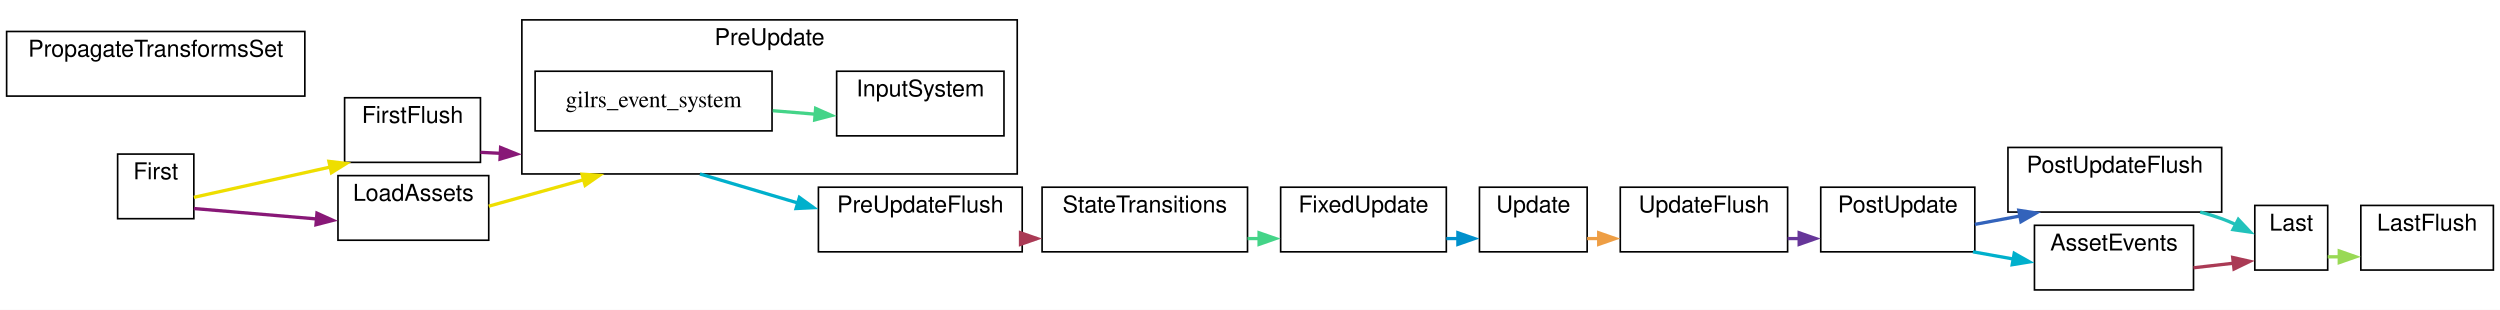
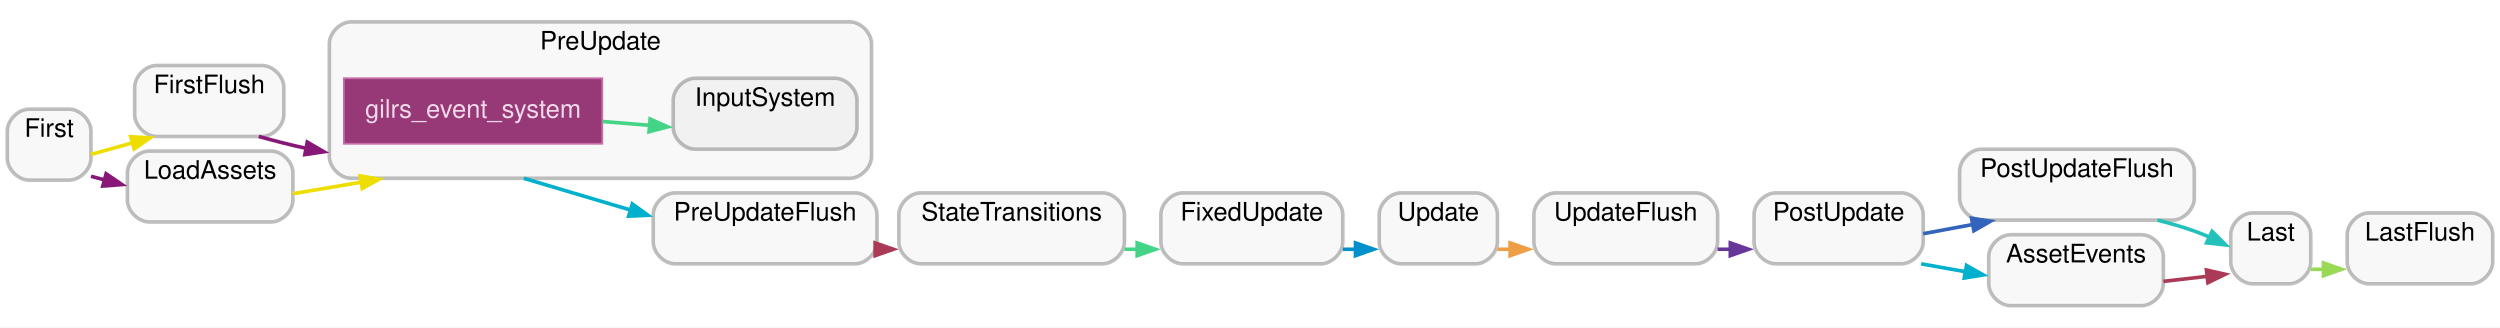
- <svg xmlns="http://www.w3.org/2000/svg" xmlns:xlink="http://www.w3.org/1999/xlink" width="1509pt" height="187pt" viewBox="0.00 0.00 1509.00 187.00">
-   <g id="graph0" class="graph" transform="scale(1 1) rotate(0) translate(4 183)">
-     <polygon fill="white" stroke="none" points="-4,4 -4,-183 1505,-183 1505,4 -4,4" />
+ <svg xmlns="http://www.w3.org/2000/svg" xmlns:xlink="http://www.w3.org/1999/xlink" width="1374pt" height="180pt" viewBox="0.00 0.00 1374.00 180.00">
+   <g id="graph0" class="graph" transform="scale(1 1) rotate(0) translate(4 176)">
+     <polygon fill="white" stroke="none" points="-4,4 -4,-176 1370,-176 1370,4 -4,4" />
    <g id="clust1" class="cluster">
      <g id="a_clust1">
        <a xlink:title="Update">
-           <polygon fill="white" stroke="black" points="889,-31 889,-70 954,-70 954,-31 889,-31" />
-           <text text-anchor="middle" x="921.5" y="-54.8" font-family="Helvetica,sans-Serif" font-size="14.00">Update</text>
+           <path fill="#000000" fill-opacity="0.031" stroke="#000000" stroke-width="2" stroke-opacity="0.251" d="M766,-31C766,-31 807,-31 807,-31 813,-31 819,-37 819,-43 819,-43 819,-58 819,-58 819,-64 813,-70 807,-70 807,-70 766,-70 766,-70 760,-70 754,-64 754,-58 754,-58 754,-43 754,-43 754,-37 760,-31 766,-31" />
+           <text text-anchor="middle" x="786.5" y="-54.8" font-family="Helvetica,sans-Serif" font-size="14.00">Update</text>
        </a>
      </g>
    </g>
    <g id="clust2" class="cluster">
      <g id="a_clust2">
        <a xlink:title="FirstFlush">
-           <polygon fill="white" stroke="black" points="204,-85 204,-124 286,-124 286,-85 204,-85" />
-           <text text-anchor="middle" x="245" y="-108.8" font-family="Helvetica,sans-Serif" font-size="14.00">FirstFlush</text>
+           <path fill="#000000" fill-opacity="0.031" stroke="#000000" stroke-width="2" stroke-opacity="0.251" d="M82,-101C82,-101 140,-101 140,-101 146,-101 152,-107 152,-113 152,-113 152,-128 152,-128 152,-134 146,-140 140,-140 140,-140 82,-140 82,-140 76,-140 70,-134 70,-128 70,-128 70,-113 70,-113 70,-107 76,-101 82,-101" />
+           <text text-anchor="middle" x="111" y="-124.8" font-family="Helvetica,sans-Serif" font-size="14.00">FirstFlush</text>
        </a>
      </g>
    </g>
    <g id="clust3" class="cluster">
      <g id="a_clust3">
        <a xlink:title="PreUpdateFlush">
-           <polygon fill="white" stroke="black" points="490,-31 490,-70 613,-70 613,-31 490,-31" />
-           <text text-anchor="middle" x="551.5" y="-54.8" font-family="Helvetica,sans-Serif" font-size="14.00">PreUpdateFlush</text>
+           <path fill="#000000" fill-opacity="0.031" stroke="#000000" stroke-width="2" stroke-opacity="0.251" d="M367,-31C367,-31 466,-31 466,-31 472,-31 478,-37 478,-43 478,-43 478,-58 478,-58 478,-64 472,-70 466,-70 466,-70 367,-70 367,-70 361,-70 355,-64 355,-58 355,-58 355,-43 355,-43 355,-37 361,-31 367,-31" />
+           <text text-anchor="middle" x="416.5" y="-54.8" font-family="Helvetica,sans-Serif" font-size="14.00">PreUpdateFlush</text>
        </a>
      </g>
    </g>
    <g id="clust4" class="cluster">
      <g id="a_clust4">
        <a xlink:title="UpdateFlush">
-           <polygon fill="white" stroke="black" points="974,-31 974,-70 1075,-70 1075,-31 974,-31" />
-           <text text-anchor="middle" x="1024.5" y="-54.8" font-family="Helvetica,sans-Serif" font-size="14.00">UpdateFlush</text>
+           <path fill="#000000" fill-opacity="0.031" stroke="#000000" stroke-width="2" stroke-opacity="0.251" d="M851,-31C851,-31 928,-31 928,-31 934,-31 940,-37 940,-43 940,-43 940,-58 940,-58 940,-64 934,-70 928,-70 928,-70 851,-70 851,-70 845,-70 839,-64 839,-58 839,-58 839,-43 839,-43 839,-37 845,-31 851,-31" />
+           <text text-anchor="middle" x="889.5" y="-54.8" font-family="Helvetica,sans-Serif" font-size="14.00">UpdateFlush</text>
        </a>
      </g>
    </g>
    <g id="clust5" class="cluster">
      <g id="a_clust5">
        <a xlink:title="PostUpdateFlush">
-           <polygon fill="white" stroke="black" points="1208,-55 1208,-94 1337,-94 1337,-55 1208,-55" />
-           <text text-anchor="middle" x="1272.5" y="-78.8" font-family="Helvetica,sans-Serif" font-size="14.00">PostUpdateFlush</text>
+           <path fill="#000000" fill-opacity="0.031" stroke="#000000" stroke-width="2" stroke-opacity="0.251" d="M1085,-55C1085,-55 1190,-55 1190,-55 1196,-55 1202,-61 1202,-67 1202,-67 1202,-82 1202,-82 1202,-88 1196,-94 1190,-94 1190,-94 1085,-94 1085,-94 1079,-94 1073,-88 1073,-82 1073,-82 1073,-67 1073,-67 1073,-61 1079,-55 1085,-55" />
+           <text text-anchor="middle" x="1137.5" y="-78.8" font-family="Helvetica,sans-Serif" font-size="14.00">PostUpdateFlush</text>
        </a>
      </g>
    </g>
    <g id="clust6" class="cluster">
      <g id="a_clust6">
        <a xlink:title="LastFlush">
-           <polygon fill="white" stroke="black" points="1421,-20 1421,-59 1501,-59 1501,-20 1421,-20" />
-           <text text-anchor="middle" x="1461" y="-43.8" font-family="Helvetica,sans-Serif" font-size="14.00">LastFlush</text>
+           <path fill="#000000" fill-opacity="0.031" stroke="#000000" stroke-width="2" stroke-opacity="0.251" d="M1298,-20C1298,-20 1354,-20 1354,-20 1360,-20 1366,-26 1366,-32 1366,-32 1366,-47 1366,-47 1366,-53 1360,-59 1354,-59 1354,-59 1298,-59 1298,-59 1292,-59 1286,-53 1286,-47 1286,-47 1286,-32 1286,-32 1286,-26 1292,-20 1298,-20" />
+           <text text-anchor="middle" x="1326" y="-43.8" font-family="Helvetica,sans-Serif" font-size="14.00">LastFlush</text>
        </a>
      </g>
    </g>
    <g id="clust7" class="cluster">
      <g id="a_clust7">
        <a xlink:title="First">
-           <polygon fill="white" stroke="black" points="67,-51 67,-90 113,-90 113,-51 67,-51" />
-           <text text-anchor="middle" x="90" y="-74.8" font-family="Helvetica,sans-Serif" font-size="14.00">First</text>
+           <path fill="#000000" fill-opacity="0.031" stroke="#000000" stroke-width="2" stroke-opacity="0.251" d="M12,-77C12,-77 34,-77 34,-77 40,-77 46,-83 46,-89 46,-89 46,-104 46,-104 46,-110 40,-116 34,-116 34,-116 12,-116 12,-116 6,-116 0,-110 0,-104 0,-104 0,-89 0,-89 0,-83 6,-77 12,-77" />
+           <text text-anchor="middle" x="23" y="-100.8" font-family="Helvetica,sans-Serif" font-size="14.00">First</text>
        </a>
      </g>
    </g>
    <g id="clust8" class="cluster">
      <g id="a_clust8">
        <a xlink:title="PreUpdate">
-           <polygon fill="white" stroke="black" points="311,-78 311,-171 610,-171 610,-78 311,-78" />
-           <text text-anchor="middle" x="460.5" y="-155.8" font-family="Helvetica,sans-Serif" font-size="14.00">PreUpdate</text>
+           <path fill="#000000" fill-opacity="0.031" stroke="#000000" stroke-width="2" stroke-opacity="0.251" d="M189,-78C189,-78 463,-78 463,-78 469,-78 475,-84 475,-90 475,-90 475,-152 475,-152 475,-158 469,-164 463,-164 463,-164 189,-164 189,-164 183,-164 177,-158 177,-152 177,-152 177,-90 177,-90 177,-84 183,-78 189,-78" />
+           <text text-anchor="middle" x="326" y="-148.8" font-family="Helvetica,sans-Serif" font-size="14.00">PreUpdate</text>
        </a>
      </g>
    </g>
    <g id="clust9" class="cluster">
      <g id="a_clust9">
        <a xlink:title="InputSystem">
-           <polygon fill="white" stroke="black" points="501,-101 501,-140 602,-140 602,-101 501,-101" />
-           <text text-anchor="middle" x="551.5" y="-124.8" font-family="Helvetica,sans-Serif" font-size="14.00">InputSystem</text>
+           <path fill="#000000" fill-opacity="0.031" stroke="#000000" stroke-width="2" stroke-opacity="0.251" d="M378,-94C378,-94 455,-94 455,-94 461,-94 467,-100 467,-106 467,-106 467,-121 467,-121 467,-127 461,-133 455,-133 455,-133 378,-133 378,-133 372,-133 366,-127 366,-121 366,-121 366,-106 366,-106 366,-100 372,-94 378,-94" />
+           <text text-anchor="middle" x="416.5" y="-117.8" font-family="Helvetica,sans-Serif" font-size="14.00">InputSystem</text>
        </a>
      </g>
    </g>
    <g id="clust10" class="cluster">
      <g id="a_clust10">
        <a xlink:title="StateTransitions">
-           <polygon fill="white" stroke="black" points="625,-31 625,-70 749,-70 749,-31 625,-31" />
-           <text text-anchor="middle" x="687" y="-54.8" font-family="Helvetica,sans-Serif" font-size="14.00">StateTransitions</text>
+           <path fill="#000000" fill-opacity="0.031" stroke="#000000" stroke-width="2" stroke-opacity="0.251" d="M502,-31C502,-31 602,-31 602,-31 608,-31 614,-37 614,-43 614,-43 614,-58 614,-58 614,-64 608,-70 602,-70 602,-70 502,-70 502,-70 496,-70 490,-64 490,-58 490,-58 490,-43 490,-43 490,-37 496,-31 502,-31" />
+           <text text-anchor="middle" x="552" y="-54.8" font-family="Helvetica,sans-Serif" font-size="14.00">StateTransitions</text>
        </a>
      </g>
    </g>
    <g id="clust11" class="cluster">
      <g id="a_clust11">
        <a xlink:title="FixedUpdate">
-           <polygon fill="white" stroke="black" points="769,-31 769,-70 869,-70 869,-31 769,-31" />
-           <text text-anchor="middle" x="819" y="-54.8" font-family="Helvetica,sans-Serif" font-size="14.00">FixedUpdate</text>
+           <path fill="#000000" fill-opacity="0.031" stroke="#000000" stroke-width="2" stroke-opacity="0.251" d="M646,-31C646,-31 722,-31 722,-31 728,-31 734,-37 734,-43 734,-43 734,-58 734,-58 734,-64 728,-70 722,-70 722,-70 646,-70 646,-70 640,-70 634,-64 634,-58 634,-58 634,-43 634,-43 634,-37 640,-31 646,-31" />
+           <text text-anchor="middle" x="684" y="-54.8" font-family="Helvetica,sans-Serif" font-size="14.00">FixedUpdate</text>
        </a>
      </g>
    </g>
    <g id="clust12" class="cluster">
      <g id="a_clust12">
        <a xlink:title="PostUpdate">
-           <polygon fill="white" stroke="black" points="1095,-31 1095,-70 1188,-70 1188,-31 1095,-31" />
-           <text text-anchor="middle" x="1141.5" y="-54.8" font-family="Helvetica,sans-Serif" font-size="14.00">PostUpdate</text>
+           <path fill="#000000" fill-opacity="0.031" stroke="#000000" stroke-width="2" stroke-opacity="0.251" d="M972,-31C972,-31 1041,-31 1041,-31 1047,-31 1053,-37 1053,-43 1053,-43 1053,-58 1053,-58 1053,-64 1047,-70 1041,-70 1041,-70 972,-70 972,-70 966,-70 960,-64 960,-58 960,-58 960,-43 960,-43 960,-37 966,-31 972,-31" />
+           <text text-anchor="middle" x="1006.5" y="-54.8" font-family="Helvetica,sans-Serif" font-size="14.00">PostUpdate</text>
        </a>
      </g>
    </g>
    <g id="clust13" class="cluster">
      <g id="a_clust13">
        <a xlink:title="Last">
-           <polygon fill="white" stroke="black" points="1357,-20 1357,-59 1401,-59 1401,-20 1357,-20" />
-           <text text-anchor="middle" x="1379" y="-43.8" font-family="Helvetica,sans-Serif" font-size="14.00">Last</text>
+           <path fill="#000000" fill-opacity="0.031" stroke="#000000" stroke-width="2" stroke-opacity="0.251" d="M1234,-20C1234,-20 1254,-20 1254,-20 1260,-20 1266,-26 1266,-32 1266,-32 1266,-47 1266,-47 1266,-53 1260,-59 1254,-59 1254,-59 1234,-59 1234,-59 1228,-59 1222,-53 1222,-47 1222,-47 1222,-32 1222,-32 1222,-26 1228,-20 1234,-20" />
+           <text text-anchor="middle" x="1244" y="-43.8" font-family="Helvetica,sans-Serif" font-size="14.00">Last</text>
        </a>
      </g>
    </g>
    <g id="clust14" class="cluster">
      <g id="a_clust14">
-         <a xlink:title="PropagateTransformsSet">
-           <polygon fill="white" stroke="black" points="0,-125 0,-164 180,-164 180,-125 0,-125" />
-           <text text-anchor="middle" x="90" y="-148.8" font-family="Helvetica,sans-Serif" font-size="14.00">PropagateTransformsSet</text>
+         <a xlink:title="LoadAssets">
+           <path fill="#000000" fill-opacity="0.031" stroke="#000000" stroke-width="2" stroke-opacity="0.251" d="M78,-54C78,-54 145,-54 145,-54 151,-54 157,-60 157,-66 157,-66 157,-81 157,-81 157,-87 151,-93 145,-93 145,-93 78,-93 78,-93 72,-93 66,-87 66,-81 66,-81 66,-66 66,-66 66,-60 72,-54 78,-54" />
+           <text text-anchor="middle" x="111.5" y="-77.8" font-family="Helvetica,sans-Serif" font-size="14.00">LoadAssets</text>
        </a>
      </g>
    </g>
    <g id="clust15" class="cluster">
      <g id="a_clust15">
-         <a xlink:title="LoadAssets">
-           <polygon fill="white" stroke="black" points="200,-38 200,-77 291,-77 291,-38 200,-38" />
-           <text text-anchor="middle" x="245.5" y="-61.8" font-family="Helvetica,sans-Serif" font-size="14.00">LoadAssets</text>
-         </a>
-       </g>
-     </g>
-     <g id="clust16" class="cluster">
-       <g id="a_clust16">
        <a xlink:title="AssetEvents">
-           <polygon fill="white" stroke="black" points="1224,-8 1224,-47 1320,-47 1320,-8 1224,-8" />
-           <text text-anchor="middle" x="1272" y="-31.8" font-family="Helvetica,sans-Serif" font-size="14.00">AssetEvents</text>
+           <path fill="#000000" fill-opacity="0.031" stroke="#000000" stroke-width="2" stroke-opacity="0.251" d="M1101,-8C1101,-8 1173,-8 1173,-8 1179,-8 1185,-14 1185,-20 1185,-20 1185,-35 1185,-35 1185,-41 1179,-47 1173,-47 1173,-47 1101,-47 1101,-47 1095,-47 1089,-41 1089,-35 1089,-35 1089,-20 1089,-20 1089,-14 1095,-8 1101,-8" />
+           <text text-anchor="middle" x="1137" y="-31.8" font-family="Helvetica,sans-Serif" font-size="14.00">AssetEvents</text>
        </a>
      </g>
    </g>
    <g id="edge7" class="edge">
      <g id="a_edge7">
        <a xlink:title="Update → UpdateFlush">
-           <path fill="none" stroke="#ee9e44" stroke-width="2" d="M954,-39C956.35,-39 958.77,-39 961.22,-39" />
-           <polygon fill="#ee9e44" stroke="#ee9e44" stroke-width="2" points="960.97,-42.5 970.97,-39 960.97,-35.5 960.97,-42.5" />
+           <path fill="none" stroke="#ee9e44" stroke-width="2" d="M819,-39C821.35,-39 823.77,-39 826.22,-39" />
+           <polygon fill="#ee9e44" stroke="#ee9e44" stroke-width="2" points="825.97,-42.5 835.97,-39 825.97,-35.5 825.97,-42.5" />
        </a>
      </g>
    </g>
    <g id="edge2" class="edge">
      <g id="a_edge2">
        <a xlink:title="FirstFlush → PreUpdate">
-           <path fill="none" stroke="#881877" stroke-width="2" d="M286,-91.05C289.95,-90.86 294.06,-90.66 298.26,-90.45" />
-           <polygon fill="#881877" stroke="#881877" stroke-width="2" points="298.16,-93.96 307.98,-89.98 297.82,-86.97 298.16,-93.96" />
+           <path fill="none" stroke="#881877" stroke-width="2" d="M138.21,-101C146.22,-98.76 155.31,-96.4 164.39,-94.44" />
+           <polygon fill="#881877" stroke="#881877" stroke-width="2" points="164.88,-97.91 174.03,-92.58 163.55,-91.04 164.88,-97.91" />
        </a>
      </g>
    </g>
    <g id="edge4" class="edge">
      <g id="a_edge4">
        <a xlink:title="PreUpdateFlush → StateTransitions">
-           <path fill="none" stroke="#aa3a55" stroke-width="2" d="M613,-39C616,-39 619,-39 622,-39" />
-           <polygon fill="#aa3a55" stroke="#aa3a55" stroke-width="2" points="611.98,-42.5 621.98,-39 611.98,-35.5 611.98,-42.5" />
+           <path fill="none" stroke="#aa3a55" stroke-width="2" d="M478,-39C481,-39 484,-39 487,-39" />
+           <polygon fill="#aa3a55" stroke="#aa3a55" stroke-width="2" points="476.98,-42.5 486.98,-39 476.98,-35.5 476.98,-42.5" />
        </a>
      </g>
    </g>
    <g id="edge8" class="edge">
      <g id="a_edge8">
        <a xlink:title="UpdateFlush → PostUpdate">
-           <path fill="none" stroke="#663699" stroke-width="2" d="M1075,-39C1077.43,-39 1079.88,-39 1082.32,-39" />
-           <polygon fill="#663699" stroke="#663699" stroke-width="2" points="1081.98,-42.5 1091.98,-39 1081.98,-35.5 1081.98,-42.5" />
+           <path fill="none" stroke="#663699" stroke-width="2" d="M940,-39C942.43,-39 944.88,-39 947.32,-39" />
+           <polygon fill="#663699" stroke="#663699" stroke-width="2" points="946.98,-42.5 956.98,-39 946.98,-35.5 946.98,-42.5" />
        </a>
      </g>
    </g>
    <g id="edge10" class="edge">
      <g id="a_edge10">
        <a xlink:title="PostUpdateFlush → Last">
-           <path fill="none" stroke="#22c2bb" stroke-width="2" d="M1324.03,-55C1328.46,-53.84 1332.84,-52.51 1337,-51 1339.86,-49.96 1342.76,-48.74 1345.62,-47.4" />
-           <polygon fill="#22c2bb" stroke="#22c2bb" stroke-width="2" points="1347.05,-50.61 1354.32,-42.9 1343.83,-44.39 1347.05,-50.61" />
+           <path fill="none" stroke="#22c2bb" stroke-width="2" d="M1181.78,-55C1188.63,-53.3 1195.57,-51.31 1202,-49 1204.73,-48.02 1207.5,-46.9 1210.26,-45.7" />
+           <polygon fill="#22c2bb" stroke="#22c2bb" stroke-width="2" points="1211.77,-48.85 1219.27,-41.38 1208.74,-42.54 1211.77,-48.85" />
        </a>
      </g>
    </g>
    <g id="edge1" class="edge">
      <g id="a_edge1">
        <a xlink:title="First → FirstFlush">
-           <path fill="none" stroke="#eede00" stroke-width="2" d="M113,-63.89C134.47,-68.66 167.86,-76.08 195.55,-82.23" />
-           <polygon fill="#eede00" stroke="#eede00" stroke-width="2" points="194.53,-85.59 205.06,-84.35 196.05,-78.76 194.53,-85.59" />
+           <path fill="none" stroke="#eede00" stroke-width="2" d="M46,-91.14C53.02,-93.1 61.02,-95.33 68.95,-97.54" />
+           <polygon fill="#eede00" stroke="#eede00" stroke-width="2" points="67.85,-100.87 78.43,-100.19 69.74,-94.13 67.85,-100.87" />
        </a>
      </g>
    </g>
    <g id="edge13" class="edge">
      <g id="a_edge13">
        <a xlink:title="First → LoadAssets">
-           <path fill="none" stroke="#881877" stroke-width="2" d="M113,-57.13C132.35,-55.49 161.37,-53.02 187.19,-50.83" />
-           <polygon fill="#881877" stroke="#881877" stroke-width="2" points="187.32,-54.33 196.98,-49.99 186.72,-47.35 187.32,-54.33" />
+           <path fill="none" stroke="#881877" stroke-width="2" d="M46,-79.12C48.46,-78.46 51.05,-77.77 53.71,-77.05" />
+           <polygon fill="#881877" stroke="#881877" stroke-width="2" points="54.32,-80.51 63.08,-74.55 52.51,-73.75 54.32,-80.51" />
        </a>
      </g>
    </g>
    <g id="edge3" class="edge">
      <g id="a_edge3">
        <a xlink:title="PreUpdate → PreUpdateFlush">
-           <path fill="none" stroke="#00b0cc" stroke-width="2" d="M418.47,-78C434.81,-73.16 456.5,-66.72 477.55,-60.48" />
-           <polygon fill="#00b0cc" stroke="#00b0cc" stroke-width="2" points="478.51,-63.85 487.1,-57.65 476.52,-57.14 478.51,-63.85" />
+           <path fill="none" stroke="#00b0cc" stroke-width="2" d="M283.88,-78C300.12,-73.17 321.67,-66.76 342.6,-60.54" />
+           <polygon fill="#00b0cc" stroke="#00b0cc" stroke-width="2" points="343.51,-63.92 352.1,-57.71 341.52,-57.21 343.51,-63.92" />
        </a>
      </g>
    </g>
    <g id="node10" class="node">
      <g id="a_node10">
        <a xlink:title="bevy_gilrs::gilrs_system::gilrs_event_system">
-           <polygon fill="white" stroke="black" points="462,-140 319,-140 319,-104 462,-104 462,-140" />
-           <text text-anchor="middle" x="390.5" y="-118.3" font-family="Times,serif" font-size="14.00">gilrs_event_system</text>
+           <polygon fill="#973977" stroke="#c86da9" points="327,-133 185,-133 185,-97 327,-97 327,-133" />
+           <text text-anchor="middle" x="256" y="-111.3" font-family="Helvetica,sans-Serif" font-size="14.00" fill="#f1d9e9">gilrs_event_system</text>
        </a>
      </g>
    </g>
    <g id="edge16" class="edge">
      <g id="a_edge16">
        <a xlink:title="gilrs_event_system → InputSystem">
-           <path fill="none" stroke="#44d488" stroke-width="2" d="M462.41,-116.18C470.96,-115.48 479.65,-114.77 488.07,-114.08" />
-           <polygon fill="#44d488" stroke="#44d488" stroke-width="2" points="488.31,-117.57 497.99,-113.27 487.74,-110.6 488.31,-117.57" />
+           <path fill="none" stroke="#44d488" stroke-width="2" d="M327.22,-109.22C335.91,-108.51 344.75,-107.78 353.3,-107.08" />
+           <polygon fill="#44d488" stroke="#44d488" stroke-width="2" points="353.31,-110.59 362.99,-106.28 352.73,-103.61 353.31,-110.59" />
        </a>
      </g>
    </g>
    <g id="edge5" class="edge">
      <g id="a_edge5">
        <a xlink:title="StateTransitions → FixedUpdate">
-           <path fill="none" stroke="#44d488" stroke-width="2" d="M749,-39C751.39,-39 753.79,-39 756.19,-39" />
-           <polygon fill="#44d488" stroke="#44d488" stroke-width="2" points="755.98,-42.5 765.98,-39 755.98,-35.5 755.98,-42.5" />
+           <path fill="none" stroke="#44d488" stroke-width="2" d="M614,-39C616.39,-39 618.79,-39 621.19,-39" />
+           <polygon fill="#44d488" stroke="#44d488" stroke-width="2" points="620.98,-42.5 630.98,-39 620.98,-35.5 620.98,-42.5" />
        </a>
      </g>
    </g>
    <g id="edge6" class="edge">
      <g id="a_edge6">
        <a xlink:title="FixedUpdate → Update">
-           <path fill="none" stroke="#0090cc" stroke-width="2" d="M869,-39C871.37,-39 873.75,-39 876.11,-39" />
-           <polygon fill="#0090cc" stroke="#0090cc" stroke-width="2" points="875.98,-42.5 885.98,-39 875.98,-35.5 875.98,-42.5" />
+           <path fill="none" stroke="#0090cc" stroke-width="2" d="M734,-39C736.37,-39 738.75,-39 741.11,-39" />
+           <polygon fill="#0090cc" stroke="#0090cc" stroke-width="2" points="740.98,-42.5 750.98,-39 740.98,-35.5 740.98,-42.5" />
        </a>
      </g>
    </g>
    <g id="edge9" class="edge">
      <g id="a_edge9">
        <a xlink:title="PostUpdate → PostUpdateFlush">
-           <path fill="none" stroke="#3363bb" stroke-width="2" d="M1188,-47.56C1196.83,-49.2 1206.16,-50.94 1215.26,-52.63" />
-           <polygon fill="#3363bb" stroke="#3363bb" stroke-width="2" points="1214.56,-56.06 1225.04,-54.45 1215.84,-49.18 1214.56,-56.06" />
+           <path fill="none" stroke="#3363bb" stroke-width="2" d="M1053,-47.56C1061.83,-49.2 1071.16,-50.94 1080.26,-52.63" />
+           <polygon fill="#3363bb" stroke="#3363bb" stroke-width="2" points="1079.56,-56.06 1090.04,-54.45 1080.84,-49.18 1079.56,-56.06" />
        </a>
      </g>
    </g>
    <g id="edge14" class="edge">
      <g id="a_edge14">
        <a xlink:title="PostUpdate → AssetEvents">
-           <path fill="none" stroke="#00b0cc" stroke-width="2" d="M1186.87,-31C1194.84,-29.58 1203.26,-28.08 1211.57,-26.6" />
-           <polygon fill="#00b0cc" stroke="#00b0cc" stroke-width="2" points="1211.79,-30.11 1221.02,-24.91 1210.56,-23.22 1211.79,-30.11" />
+           <path fill="none" stroke="#00b0cc" stroke-width="2" d="M1051.87,-31C1059.84,-29.58 1068.26,-28.08 1076.57,-26.6" />
+           <polygon fill="#00b0cc" stroke="#00b0cc" stroke-width="2" points="1076.79,-30.11 1086.02,-24.91 1075.56,-23.22 1076.79,-30.11" />
        </a>
      </g>
    </g>
    <g id="edge11" class="edge">
      <g id="a_edge11">
        <a xlink:title="Last → LastFlush">
-           <path fill="none" stroke="#99d955" stroke-width="2" d="M1401,-28C1403.31,-28 1405.74,-28 1408.23,-28" />
-           <polygon fill="#99d955" stroke="#99d955" stroke-width="2" points="1407.98,-31.5 1417.98,-28 1407.98,-24.5 1407.98,-31.5" />
+           <path fill="none" stroke="#99d955" stroke-width="2" d="M1266,-28C1268.31,-28 1270.74,-28 1273.23,-28" />
+           <polygon fill="#99d955" stroke="#99d955" stroke-width="2" points="1272.98,-31.5 1282.98,-28 1272.98,-24.5 1272.98,-31.5" />
        </a>
      </g>
    </g>
    <g id="edge12" class="edge">
      <g id="a_edge12">
        <a xlink:title="LoadAssets → PreUpdate">
-           <path fill="none" stroke="#eede00" stroke-width="2" d="M291,-58.54C309.33,-63.65 330.39,-69.52 348.31,-74.52" />
-           <polygon fill="#eede00" stroke="#eede00" stroke-width="2" points="347.31,-77.87 357.89,-77.19 349.19,-71.13 347.31,-77.87" />
+           <path fill="none" stroke="#eede00" stroke-width="2" d="M157,-69.55C168.96,-71.56 182.08,-73.76 194.71,-75.88" />
+           <polygon fill="#eede00" stroke="#eede00" stroke-width="2" points="193.93,-79.3 204.37,-77.5 195.09,-72.4 193.93,-79.3" />
        </a>
      </g>
    </g>
    <g id="edge15" class="edge">
      <g id="a_edge15">
        <a xlink:title="AssetEvents → Last">
-           <path fill="none" stroke="#aa3a55" stroke-width="2" d="M1320,-21.37C1328.11,-22.3 1336.4,-23.25 1344.08,-24.12" />
-           <polygon fill="#aa3a55" stroke="#aa3a55" stroke-width="2" points="1343.66,-27.6 1354,-25.26 1344.46,-20.64 1343.66,-27.6" />
+           <path fill="none" stroke="#aa3a55" stroke-width="2" d="M1185,-21.37C1193.11,-22.3 1201.4,-23.25 1209.08,-24.12" />
+           <polygon fill="#aa3a55" stroke="#aa3a55" stroke-width="2" points="1208.66,-27.6 1219,-25.26 1209.46,-20.64 1208.66,-27.6" />
        </a>
      </g>
    </g>
  </g>
</svg>
